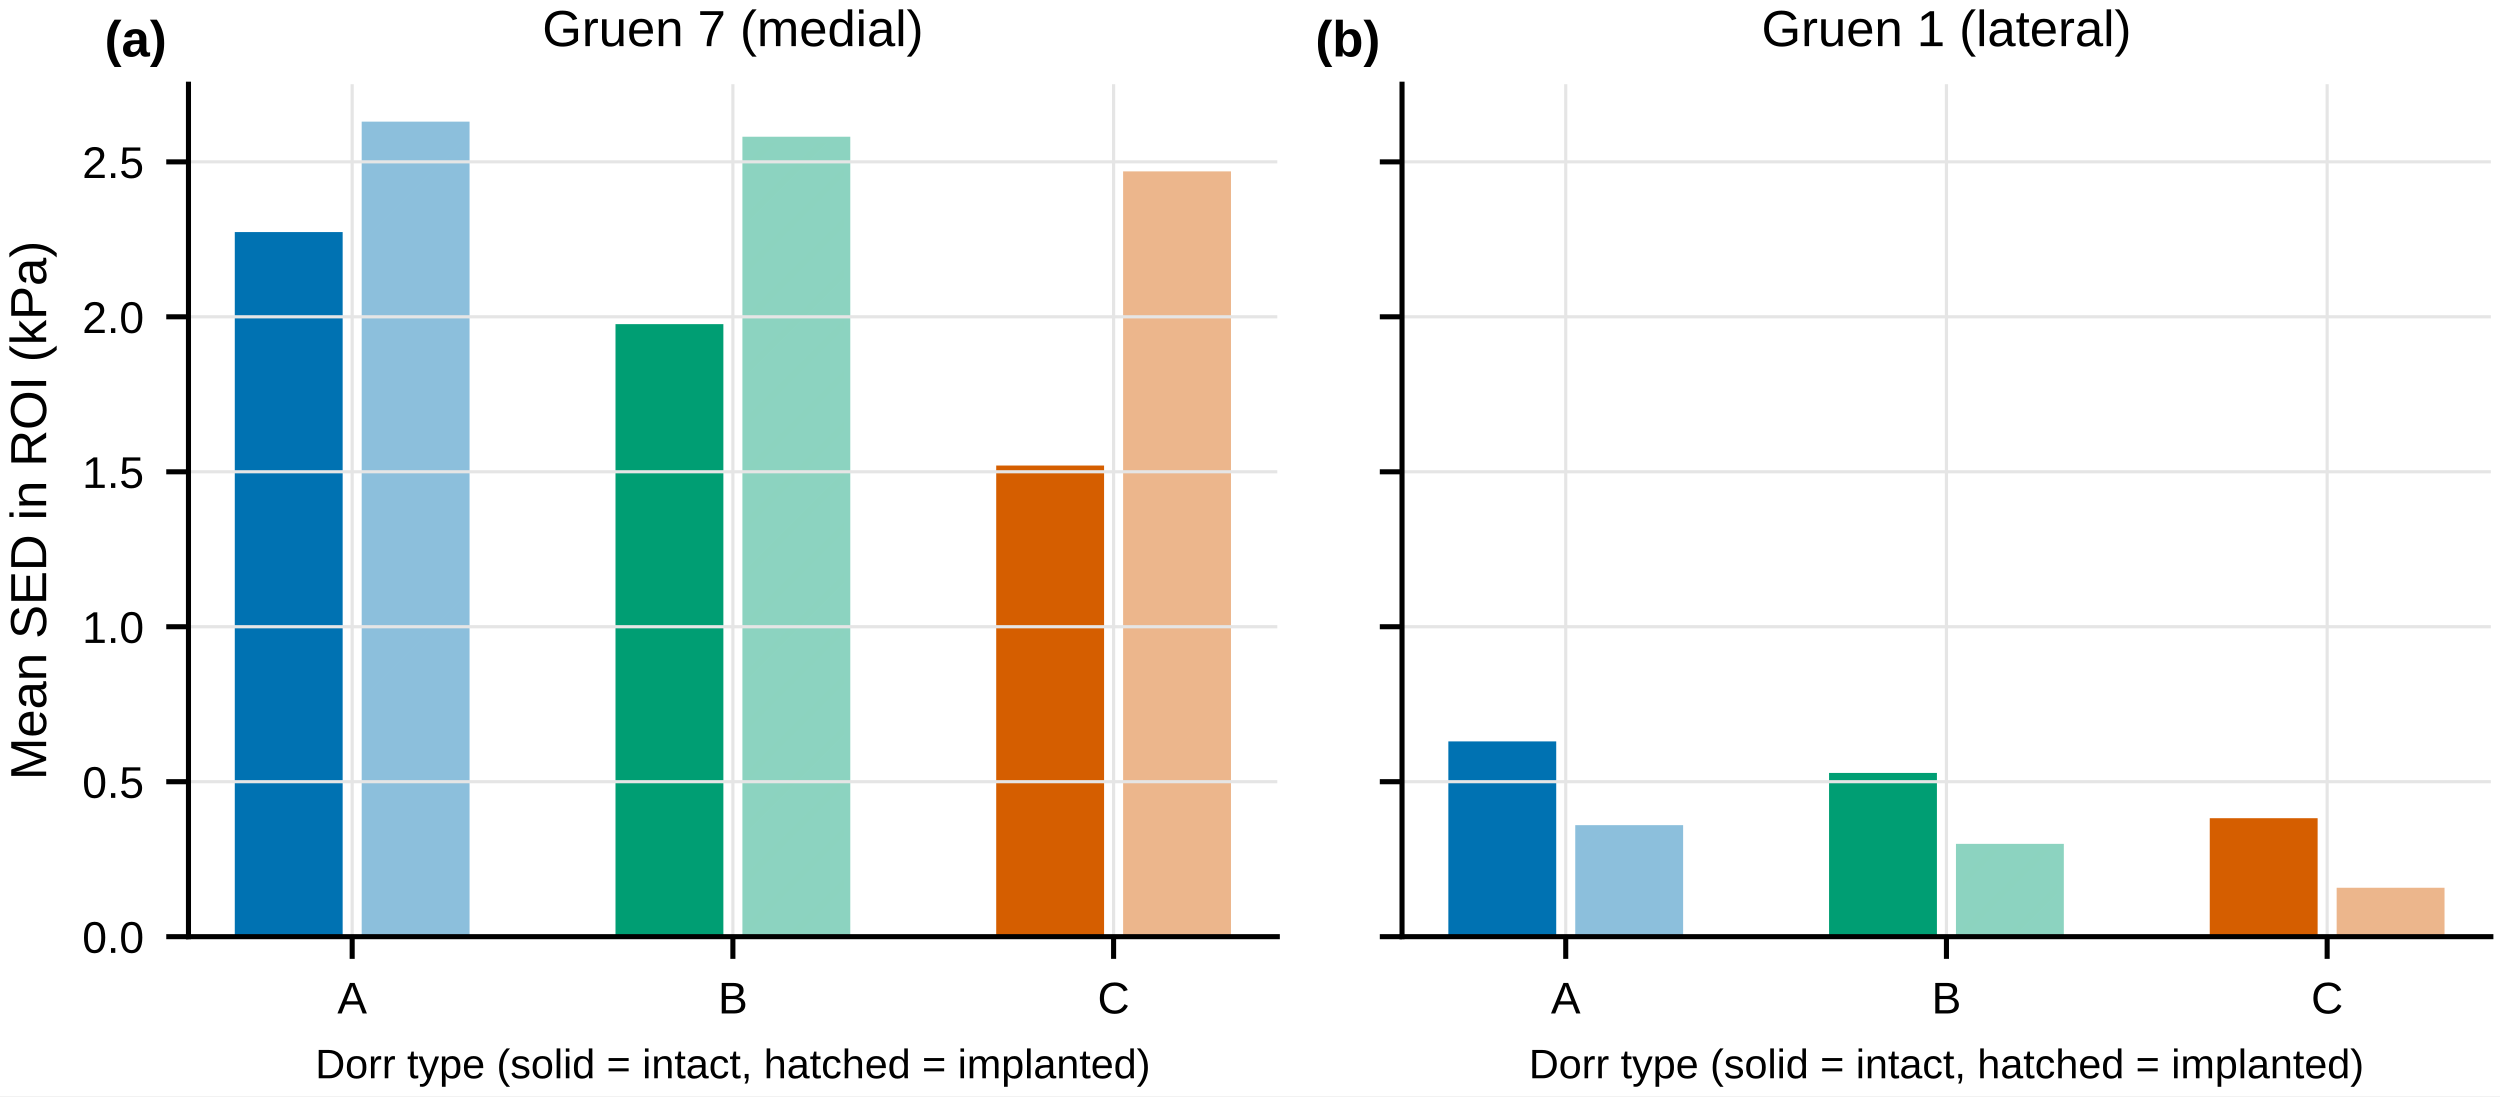
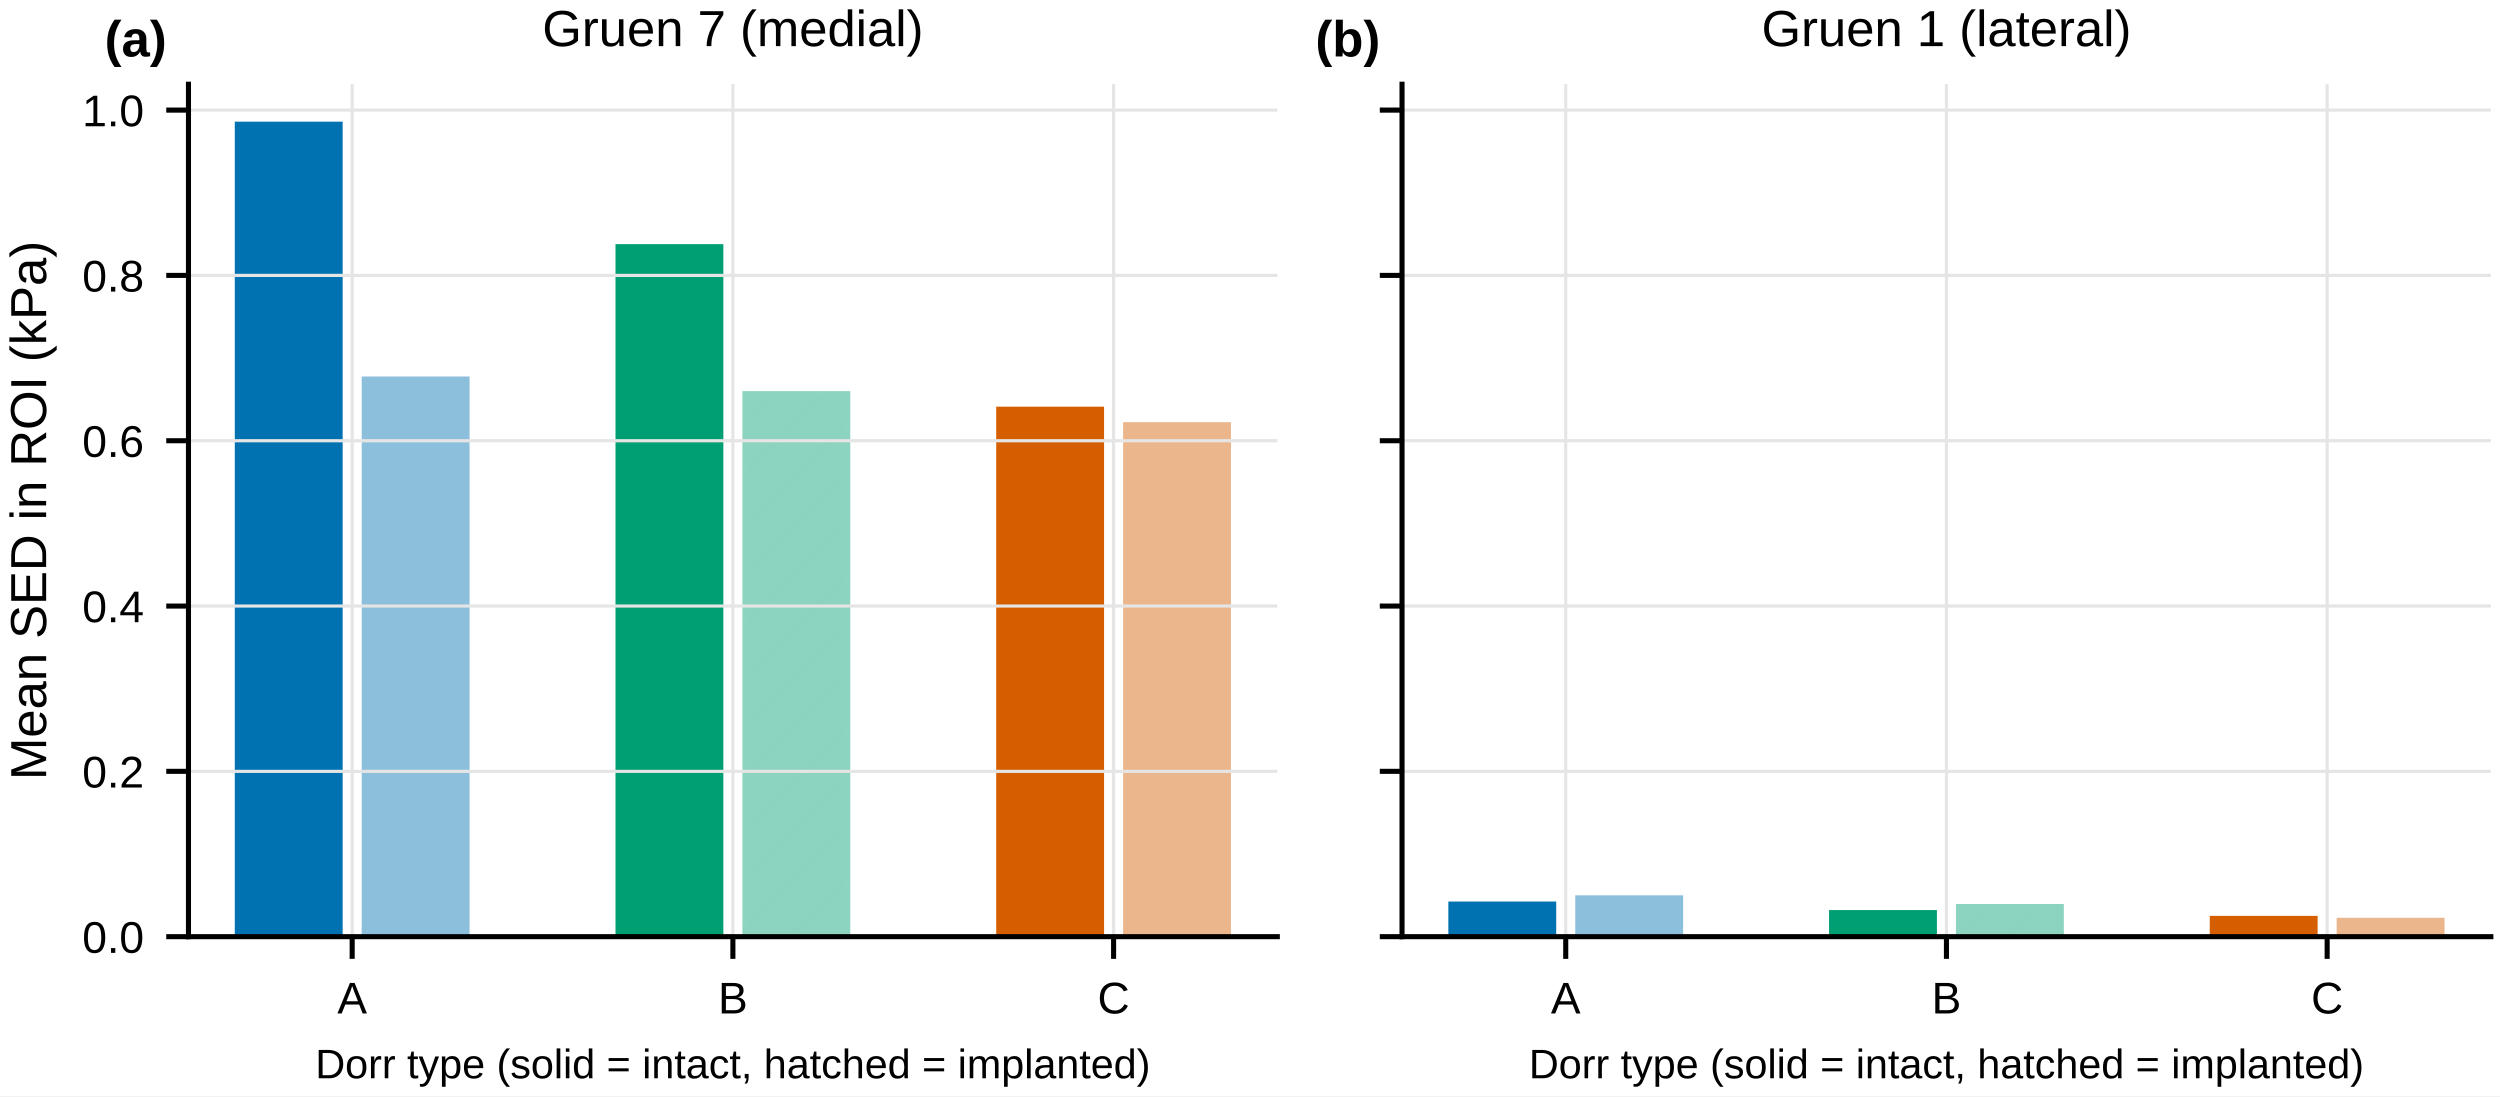
<svg xmlns="http://www.w3.org/2000/svg" xmlns:xlink="http://www.w3.org/1999/xlink" width="393.73pt" height="172.628pt" viewBox="0 0 393.73 172.628" version="1.1">
  <defs>
    <style type="text/css">*{stroke-linejoin: round; stroke-linecap: butt}</style>
  </defs>
  <g id="figure_1">
    <g id="patch_1">
      <path d="M 0 172.628  L 393.73 172.628  L 393.73 0  L 0 0  z " style="fill: #ffffff" />
    </g>
    <g id="axes_1">
      <g id="patch_2">
        <path d="M 29.683 147.518  L 201.164 147.518  L 201.164 13.264  L 29.683 13.264  z " style="fill: #ffffff" />
      </g>
      <g id="patch_3">
-         <path d="M 37.477 147.518  L 53.466 147.518  L 53.466 37.05  L 37.477 37.05  z " clip-path="url(#pd0b223d98a)" style="fill: #0072b2; stroke: #0072b2; stroke-linejoin: miter" />
+         <path d="M 37.477 147.518  L 53.466 147.518  L 53.466 19.657  L 37.477 19.657  z " clip-path="url(#pd0b223d98a)" style="fill: #0072b2; stroke: #0072b2; stroke-linejoin: miter" />
      </g>
      <g id="patch_4">
-         <path d="M 57.463 147.518  L 73.452 147.518  L 73.452 19.657  L 57.463 19.657  z " clip-path="url(#pd0b223d98a)" style="fill: url(#h0697a1b4c3); opacity: 0.45; stroke: #0072b2; stroke-linejoin: miter" />
+         <path d="M 57.463 147.518  L 73.452 147.518  L 73.452 59.797  L 57.463 59.797  z " clip-path="url(#pd0b223d98a)" style="fill: url(#h0697a1b4c3); opacity: 0.45; stroke: #0072b2; stroke-linejoin: miter" />
      </g>
      <g id="patch_5">
-         <path d="M 97.436 147.518  L 113.425 147.518  L 113.425 51.546  L 97.436 51.546  z " clip-path="url(#pd0b223d98a)" style="fill: #009e73; stroke: #009e73; stroke-linejoin: miter" />
+         <path d="M 97.436 147.518  L 113.425 147.518  L 113.425 38.944  L 97.436 38.944  z " clip-path="url(#pd0b223d98a)" style="fill: #009e73; stroke: #009e73; stroke-linejoin: miter" />
      </g>
      <g id="patch_6">
-         <path d="M 117.422 147.518  L 133.411 147.518  L 133.411 22.034  L 117.422 22.034  z " clip-path="url(#pd0b223d98a)" style="fill: url(#h8cd985ecf9); opacity: 0.45; stroke: #009e73; stroke-linejoin: miter" />
+         <path d="M 117.422 147.518  L 133.411 147.518  L 133.411 62.099  L 117.422 62.099  z " clip-path="url(#pd0b223d98a)" style="fill: url(#h8cd985ecf9); opacity: 0.45; stroke: #009e73; stroke-linejoin: miter" />
      </g>
      <g id="patch_7">
-         <path d="M 157.394 147.518  L 173.383 147.518  L 173.383 73.823  L 157.394 73.823  z " clip-path="url(#pd0b223d98a)" style="fill: #d55e00; stroke: #d55e00; stroke-linejoin: miter" />
+         <path d="M 157.394 147.518  L 173.383 147.518  L 173.383 64.543  L 157.394 64.543  z " clip-path="url(#pd0b223d98a)" style="fill: #d55e00; stroke: #d55e00; stroke-linejoin: miter" />
      </g>
      <g id="patch_8">
-         <path d="M 177.381 147.518  L 193.37 147.518  L 193.37 27.491  L 177.381 27.491  z " clip-path="url(#pd0b223d98a)" style="fill: url(#h6877f504c9); opacity: 0.45; stroke: #d55e00; stroke-linejoin: miter" />
+         <path d="M 177.381 147.518  L 193.37 147.518  L 193.37 66.989  L 177.381 66.989  z " clip-path="url(#pd0b223d98a)" style="fill: url(#h6877f504c9); opacity: 0.45; stroke: #d55e00; stroke-linejoin: miter" />
      </g>
      <g id="matplotlib.axis_1">
        <g id="xtick_1">
          <g id="line2d_1">
            <path d="M 55.465 147.518  L 55.465 13.264  " clip-path="url(#pd0b223d98a)" style="fill: none; stroke: #e5e5e5; stroke-width: 0.5; stroke-linecap: square" />
          </g>
          <g id="line2d_2">
            <defs>
              <path id="m14c81a25db" d="M 0 0  L 0 3.5  " style="stroke: #000000; stroke-width: 0.8" />
            </defs>
            <g>
              <use xlink:href="#m14c81a25db" x="55.465" y="147.518" style="stroke: #000000; stroke-width: 0.8" />
            </g>
          </g>
          <g id="text_1">
            <text style="font-size: 7px; font-family: 'Arial', 'Microsoft YaHei', 'DejaVu Sans'; text-anchor: middle" x="55.465" y="159.614" transform="rotate(-0 55.46473 159.6142)">A</text>
          </g>
        </g>
        <g id="xtick_2">
          <g id="line2d_3">
            <path d="M 115.423 147.518  L 115.423 13.264  " clip-path="url(#pd0b223d98a)" style="fill: none; stroke: #e5e5e5; stroke-width: 0.5; stroke-linecap: square" />
          </g>
          <g id="line2d_4">
            <g>
              <use xlink:href="#m14c81a25db" x="115.423" y="147.518" style="stroke: #000000; stroke-width: 0.8" />
            </g>
          </g>
          <g id="text_2">
            <text style="font-size: 7px; font-family: 'Arial', 'Microsoft YaHei', 'DejaVu Sans'; text-anchor: middle" x="115.423" y="159.614" transform="rotate(-0 115.4234 159.6142)">B</text>
          </g>
        </g>
        <g id="xtick_3">
          <g id="line2d_5">
            <path d="M 175.382 147.518  L 175.382 13.264  " clip-path="url(#pd0b223d98a)" style="fill: none; stroke: #e5e5e5; stroke-width: 0.5; stroke-linecap: square" />
          </g>
          <g id="line2d_6">
            <g>
              <use xlink:href="#m14c81a25db" x="175.382" y="147.518" style="stroke: #000000; stroke-width: 0.8" />
            </g>
          </g>
          <g id="text_3">
            <text style="font-size: 7px; font-family: 'Arial', 'Microsoft YaHei', 'DejaVu Sans'; text-anchor: middle" x="175.382" y="159.614" transform="rotate(-0 175.3821 159.6142)">C</text>
          </g>
        </g>
        <g id="text_4">
          <text style="font-size: 6.5px; font-family: 'Arial', 'Microsoft YaHei', 'DejaVu Sans'; text-anchor: middle" x="115.423" y="169.82" transform="rotate(-0 115.4234 169.8195)">Dorr type (solid = intact, hatched = implanted)</text>
        </g>
      </g>
      <g id="matplotlib.axis_2">
        <g id="ytick_1">
          <g id="line2d_7">
            <path d="M 29.683 147.518  L 201.164 147.518  " clip-path="url(#pd0b223d98a)" style="fill: none; stroke: #e5e5e5; stroke-width: 0.5; stroke-linecap: square" />
          </g>
          <g id="line2d_8">
            <defs>
              <path id="m9e586e1474" d="M 0 0  L -3.5 0  " style="stroke: #000000; stroke-width: 0.8" />
            </defs>
            <g>
              <use xlink:href="#m9e586e1474" x="29.683" y="147.518" style="stroke: #000000; stroke-width: 0.8" />
            </g>
          </g>
          <g id="text_5">
            <text style="font-size: 7px; font-family: 'Arial', 'Microsoft YaHei', 'DejaVu Sans'; text-anchor: end" x="22.683" y="150.066" transform="rotate(-0 22.6825 150.0661)">0.0</text>
          </g>
        </g>
        <g id="ytick_2">
          <g id="line2d_9">
-             <path d="M 29.683 123.112  L 201.164 123.112  " clip-path="url(#pd0b223d98a)" style="fill: none; stroke: #e5e5e5; stroke-width: 0.5; stroke-linecap: square" />
+             <path d="M 29.683 121.483  L 201.164 121.483  " clip-path="url(#pd0b223d98a)" style="fill: none; stroke: #e5e5e5; stroke-width: 0.5; stroke-linecap: square" />
          </g>
          <g id="line2d_10">
            <g>
-               <use xlink:href="#m9e586e1474" x="29.683" y="123.112" style="stroke: #000000; stroke-width: 0.8" />
+               <use xlink:href="#m9e586e1474" x="29.683" y="121.483" style="stroke: #000000; stroke-width: 0.8" />
            </g>
          </g>
          <g id="text_6">
-             <text style="font-size: 7px; font-family: 'Arial', 'Microsoft YaHei', 'DejaVu Sans'; text-anchor: end" x="22.683" y="125.66" transform="rotate(-0 22.6825 125.6603)">0.5</text>
+             <text style="font-size: 7px; font-family: 'Arial', 'Microsoft YaHei', 'DejaVu Sans'; text-anchor: end" x="22.683" y="124.031" transform="rotate(-0 22.6825 124.0307)">0.2</text>
          </g>
        </g>
        <g id="ytick_3">
          <g id="line2d_11">
-             <path d="M 29.683 98.707  L 201.164 98.707  " clip-path="url(#pd0b223d98a)" style="fill: none; stroke: #e5e5e5; stroke-width: 0.5; stroke-linecap: square" />
+             <path d="M 29.683 95.447  L 201.164 95.447  " clip-path="url(#pd0b223d98a)" style="fill: none; stroke: #e5e5e5; stroke-width: 0.5; stroke-linecap: square" />
          </g>
          <g id="line2d_12">
            <g>
-               <use xlink:href="#m9e586e1474" x="29.683" y="98.707" style="stroke: #000000; stroke-width: 0.8" />
+               <use xlink:href="#m9e586e1474" x="29.683" y="95.447" style="stroke: #000000; stroke-width: 0.8" />
            </g>
          </g>
          <g id="text_7">
-             <text style="font-size: 7px; font-family: 'Arial', 'Microsoft YaHei', 'DejaVu Sans'; text-anchor: end" x="22.683" y="101.255" transform="rotate(-0 22.6825 101.2546)">1.0</text>
+             <text style="font-size: 7px; font-family: 'Arial', 'Microsoft YaHei', 'DejaVu Sans'; text-anchor: end" x="22.683" y="97.995" transform="rotate(-0 22.6825 97.99532)">0.4</text>
          </g>
        </g>
        <g id="ytick_4">
          <g id="line2d_13">
-             <path d="M 29.683 74.301  L 201.164 74.301  " clip-path="url(#pd0b223d98a)" style="fill: none; stroke: #e5e5e5; stroke-width: 0.5; stroke-linecap: square" />
+             <path d="M 29.683 69.412  L 201.164 69.412  " clip-path="url(#pd0b223d98a)" style="fill: none; stroke: #e5e5e5; stroke-width: 0.5; stroke-linecap: square" />
          </g>
          <g id="line2d_14">
            <g>
-               <use xlink:href="#m9e586e1474" x="29.683" y="74.301" style="stroke: #000000; stroke-width: 0.8" />
+               <use xlink:href="#m9e586e1474" x="29.683" y="69.412" style="stroke: #000000; stroke-width: 0.8" />
            </g>
          </g>
          <g id="text_8">
-             <text style="font-size: 7px; font-family: 'Arial', 'Microsoft YaHei', 'DejaVu Sans'; text-anchor: end" x="22.683" y="76.849" transform="rotate(-0 22.6825 76.84885)">1.5</text>
+             <text style="font-size: 7px; font-family: 'Arial', 'Microsoft YaHei', 'DejaVu Sans'; text-anchor: end" x="22.683" y="71.96" transform="rotate(-0 22.6825 71.95994)">0.6</text>
          </g>
        </g>
        <g id="ytick_5">
          <g id="line2d_15">
-             <path d="M 29.683 49.895  L 201.164 49.895  " clip-path="url(#pd0b223d98a)" style="fill: none; stroke: #e5e5e5; stroke-width: 0.5; stroke-linecap: square" />
+             <path d="M 29.683 43.376  L 201.164 43.376  " clip-path="url(#pd0b223d98a)" style="fill: none; stroke: #e5e5e5; stroke-width: 0.5; stroke-linecap: square" />
          </g>
          <g id="line2d_16">
            <g>
-               <use xlink:href="#m9e586e1474" x="29.683" y="49.895" style="stroke: #000000; stroke-width: 0.8" />
+               <use xlink:href="#m9e586e1474" x="29.683" y="43.376" style="stroke: #000000; stroke-width: 0.8" />
            </g>
          </g>
          <g id="text_9">
-             <text style="font-size: 7px; font-family: 'Arial', 'Microsoft YaHei', 'DejaVu Sans'; text-anchor: end" x="22.683" y="52.443" transform="rotate(-0 22.6825 52.44311)">2.0</text>
+             <text style="font-size: 7px; font-family: 'Arial', 'Microsoft YaHei', 'DejaVu Sans'; text-anchor: end" x="22.683" y="45.925" transform="rotate(-0 22.6825 45.92456)">0.8</text>
          </g>
        </g>
        <g id="ytick_6">
          <g id="line2d_17">
-             <path d="M 29.683 25.489  L 201.164 25.489  " clip-path="url(#pd0b223d98a)" style="fill: none; stroke: #e5e5e5; stroke-width: 0.5; stroke-linecap: square" />
+             <path d="M 29.683 17.341  L 201.164 17.341  " clip-path="url(#pd0b223d98a)" style="fill: none; stroke: #e5e5e5; stroke-width: 0.5; stroke-linecap: square" />
          </g>
          <g id="line2d_18">
            <g>
-               <use xlink:href="#m9e586e1474" x="29.683" y="25.489" style="stroke: #000000; stroke-width: 0.8" />
+               <use xlink:href="#m9e586e1474" x="29.683" y="17.341" style="stroke: #000000; stroke-width: 0.8" />
            </g>
          </g>
          <g id="text_10">
-             <text style="font-size: 7px; font-family: 'Arial', 'Microsoft YaHei', 'DejaVu Sans'; text-anchor: end" x="22.683" y="28.037" transform="rotate(-0 22.6825 28.03736)">2.5</text>
+             <text style="font-size: 7px; font-family: 'Arial', 'Microsoft YaHei', 'DejaVu Sans'; text-anchor: end" x="22.683" y="19.889" transform="rotate(-0 22.6825 19.88918)">1.0</text>
          </g>
        </g>
        <g id="text_11">
          <text style="font-size: 8px; font-family: 'Arial', 'Microsoft YaHei', 'DejaVu Sans'; text-anchor: middle" x="7.269" y="80.391" transform="rotate(-90 7.26875 80.3911)">Mean SED in ROI (kPa)</text>
        </g>
      </g>
      <g id="patch_9">
        <path d="M 29.683 147.518  L 29.683 13.264  " style="fill: none; stroke: #000000; stroke-width: 0.8; stroke-linejoin: miter; stroke-linecap: square" />
      </g>
      <g id="patch_10">
        <path d="M 29.683 147.518  L 201.164 147.518  " style="fill: none; stroke: #000000; stroke-width: 0.8; stroke-linejoin: miter; stroke-linecap: square" />
      </g>
      <g id="text_12">
        <text style="font-weight: 700; font-size: 8px; font-family: 'Arial', 'Microsoft YaHei', 'DejaVu Sans'; text-anchor: end" x="26.253" y="8.895" transform="rotate(-0 26.25286 8.895393)">(a)</text>
      </g>
      <g id="text_13">
        <text style="font-size: 8px; font-family: 'Arial', 'Microsoft YaHei', 'DejaVu Sans'; text-anchor: middle" x="115.423" y="7.264" transform="rotate(-0 115.4234 7.264219)">Gruen 7 (medial)</text>
      </g>
    </g>
    <g id="axes_2">
      <g id="patch_11">
        <path d="M 220.808 147.518  L 392.29 147.518  L 392.29 13.264  L 220.808 13.264  z " style="fill: #ffffff" />
      </g>
      <g id="patch_12">
-         <path d="M 228.603 147.518  L 244.592 147.518  L 244.592 117.269  L 228.603 117.269  z " clip-path="url(#p7b9efbc904)" style="fill: #0072b2; stroke: #0072b2; stroke-linejoin: miter" />
+         <path d="M 228.603 147.518  L 244.592 147.518  L 244.592 142.481  L 228.603 142.481  z " clip-path="url(#p7b9efbc904)" style="fill: #0072b2; stroke: #0072b2; stroke-linejoin: miter" />
      </g>
      <g id="patch_13">
-         <path d="M 248.589 147.518  L 264.578 147.518  L 264.578 130.455  L 248.589 130.455  z " clip-path="url(#p7b9efbc904)" style="fill: url(#h0697a1b4c3); opacity: 0.45; stroke: #0072b2; stroke-linejoin: miter" />
+         <path d="M 248.589 147.518  L 264.578 147.518  L 264.578 141.504  L 248.589 141.504  z " clip-path="url(#p7b9efbc904)" style="fill: url(#h0697a1b4c3); opacity: 0.45; stroke: #0072b2; stroke-linejoin: miter" />
      </g>
      <g id="patch_14">
-         <path d="M 288.561 147.518  L 304.55 147.518  L 304.55 122.231  L 288.561 122.231  z " clip-path="url(#p7b9efbc904)" style="fill: #009e73; stroke: #009e73; stroke-linejoin: miter" />
+         <path d="M 288.561 147.518  L 304.55 147.518  L 304.55 143.828  L 288.561 143.828  z " clip-path="url(#p7b9efbc904)" style="fill: #009e73; stroke: #009e73; stroke-linejoin: miter" />
      </g>
      <g id="patch_15">
-         <path d="M 308.548 147.518  L 324.537 147.518  L 324.537 133.402  L 308.548 133.402  z " clip-path="url(#p7b9efbc904)" style="fill: url(#h8cd985ecf9); opacity: 0.45; stroke: #009e73; stroke-linejoin: miter" />
+         <path d="M 308.548 147.518  L 324.537 147.518  L 324.537 142.873  L 308.548 142.873  z " clip-path="url(#p7b9efbc904)" style="fill: url(#h8cd985ecf9); opacity: 0.45; stroke: #009e73; stroke-linejoin: miter" />
      </g>
      <g id="patch_16">
-         <path d="M 348.52 147.518  L 364.509 147.518  L 364.509 129.365  L 348.52 129.365  z " clip-path="url(#p7b9efbc904)" style="fill: #d55e00; stroke: #d55e00; stroke-linejoin: miter" />
+         <path d="M 348.52 147.518  L 364.509 147.518  L 364.509 144.744  L 348.52 144.744  z " clip-path="url(#p7b9efbc904)" style="fill: #d55e00; stroke: #d55e00; stroke-linejoin: miter" />
      </g>
      <g id="patch_17">
-         <path d="M 368.506 147.518  L 384.495 147.518  L 384.495 140.314  L 368.506 140.314  z " clip-path="url(#p7b9efbc904)" style="fill: url(#h6877f504c9); opacity: 0.45; stroke: #d55e00; stroke-linejoin: miter" />
+         <path d="M 368.506 147.518  L 384.495 147.518  L 384.495 145.047  L 368.506 145.047  z " clip-path="url(#p7b9efbc904)" style="fill: url(#h6877f504c9); opacity: 0.45; stroke: #d55e00; stroke-linejoin: miter" />
      </g>
      <g id="matplotlib.axis_3">
        <g id="xtick_4">
          <g id="line2d_19">
            <path d="M 246.59 147.518  L 246.59 13.264  " clip-path="url(#p7b9efbc904)" style="fill: none; stroke: #e5e5e5; stroke-width: 0.5; stroke-linecap: square" />
          </g>
          <g id="line2d_20">
            <g>
              <use xlink:href="#m14c81a25db" x="246.59" y="147.518" style="stroke: #000000; stroke-width: 0.8" />
            </g>
          </g>
          <g id="text_14">
            <text style="font-size: 7px; font-family: 'Arial', 'Microsoft YaHei', 'DejaVu Sans'; text-anchor: middle" x="246.59" y="159.614" transform="rotate(-0 246.5904 159.6142)">A</text>
          </g>
        </g>
        <g id="xtick_5">
          <g id="line2d_21">
            <path d="M 306.549 147.518  L 306.549 13.264  " clip-path="url(#p7b9efbc904)" style="fill: none; stroke: #e5e5e5; stroke-width: 0.5; stroke-linecap: square" />
          </g>
          <g id="line2d_22">
            <g>
              <use xlink:href="#m14c81a25db" x="306.549" y="147.518" style="stroke: #000000; stroke-width: 0.8" />
            </g>
          </g>
          <g id="text_15">
            <text style="font-size: 7px; font-family: 'Arial', 'Microsoft YaHei', 'DejaVu Sans'; text-anchor: middle" x="306.549" y="159.614" transform="rotate(-0 306.549 159.6142)">B</text>
          </g>
        </g>
        <g id="xtick_6">
          <g id="line2d_23">
            <path d="M 366.508 147.518  L 366.508 13.264  " clip-path="url(#p7b9efbc904)" style="fill: none; stroke: #e5e5e5; stroke-width: 0.5; stroke-linecap: square" />
          </g>
          <g id="line2d_24">
            <g>
              <use xlink:href="#m14c81a25db" x="366.508" y="147.518" style="stroke: #000000; stroke-width: 0.8" />
            </g>
          </g>
          <g id="text_16">
            <text style="font-size: 7px; font-family: 'Arial', 'Microsoft YaHei', 'DejaVu Sans'; text-anchor: middle" x="366.508" y="159.614" transform="rotate(-0 366.5077 159.6142)">C</text>
          </g>
        </g>
        <g id="text_17">
          <text style="font-size: 6.5px; font-family: 'Arial', 'Microsoft YaHei', 'DejaVu Sans'; text-anchor: middle" x="306.549" y="169.82" transform="rotate(-0 306.549 169.8195)">Dorr type (solid = intact, hatched = implanted)</text>
        </g>
      </g>
      <g id="matplotlib.axis_4">
        <g id="ytick_7">
          <g id="line2d_25">
            <path d="M 220.808 147.518  L 392.29 147.518  " clip-path="url(#p7b9efbc904)" style="fill: none; stroke: #e5e5e5; stroke-width: 0.5; stroke-linecap: square" />
          </g>
          <g id="line2d_26">
            <g>
              <use xlink:href="#m9e586e1474" x="220.808" y="147.518" style="stroke: #000000; stroke-width: 0.8" />
            </g>
          </g>
        </g>
        <g id="ytick_8">
          <g id="line2d_27">
-             <path d="M 220.808 123.112  L 392.29 123.112  " clip-path="url(#p7b9efbc904)" style="fill: none; stroke: #e5e5e5; stroke-width: 0.5; stroke-linecap: square" />
+             <path d="M 220.808 121.483  L 392.29 121.483  " clip-path="url(#p7b9efbc904)" style="fill: none; stroke: #e5e5e5; stroke-width: 0.5; stroke-linecap: square" />
          </g>
          <g id="line2d_28">
            <g>
-               <use xlink:href="#m9e586e1474" x="220.808" y="123.112" style="stroke: #000000; stroke-width: 0.8" />
+               <use xlink:href="#m9e586e1474" x="220.808" y="121.483" style="stroke: #000000; stroke-width: 0.8" />
            </g>
          </g>
        </g>
        <g id="ytick_9">
          <g id="line2d_29">
-             <path d="M 220.808 98.707  L 392.29 98.707  " clip-path="url(#p7b9efbc904)" style="fill: none; stroke: #e5e5e5; stroke-width: 0.5; stroke-linecap: square" />
+             <path d="M 220.808 95.447  L 392.29 95.447  " clip-path="url(#p7b9efbc904)" style="fill: none; stroke: #e5e5e5; stroke-width: 0.5; stroke-linecap: square" />
          </g>
          <g id="line2d_30">
            <g>
-               <use xlink:href="#m9e586e1474" x="220.808" y="98.707" style="stroke: #000000; stroke-width: 0.8" />
+               <use xlink:href="#m9e586e1474" x="220.808" y="95.447" style="stroke: #000000; stroke-width: 0.8" />
            </g>
          </g>
        </g>
        <g id="ytick_10">
          <g id="line2d_31">
-             <path d="M 220.808 74.301  L 392.29 74.301  " clip-path="url(#p7b9efbc904)" style="fill: none; stroke: #e5e5e5; stroke-width: 0.5; stroke-linecap: square" />
+             <path d="M 220.808 69.412  L 392.29 69.412  " clip-path="url(#p7b9efbc904)" style="fill: none; stroke: #e5e5e5; stroke-width: 0.5; stroke-linecap: square" />
          </g>
          <g id="line2d_32">
            <g>
-               <use xlink:href="#m9e586e1474" x="220.808" y="74.301" style="stroke: #000000; stroke-width: 0.8" />
+               <use xlink:href="#m9e586e1474" x="220.808" y="69.412" style="stroke: #000000; stroke-width: 0.8" />
            </g>
          </g>
        </g>
        <g id="ytick_11">
          <g id="line2d_33">
-             <path d="M 220.808 49.895  L 392.29 49.895  " clip-path="url(#p7b9efbc904)" style="fill: none; stroke: #e5e5e5; stroke-width: 0.5; stroke-linecap: square" />
+             <path d="M 220.808 43.376  L 392.29 43.376  " clip-path="url(#p7b9efbc904)" style="fill: none; stroke: #e5e5e5; stroke-width: 0.5; stroke-linecap: square" />
          </g>
          <g id="line2d_34">
            <g>
-               <use xlink:href="#m9e586e1474" x="220.808" y="49.895" style="stroke: #000000; stroke-width: 0.8" />
+               <use xlink:href="#m9e586e1474" x="220.808" y="43.376" style="stroke: #000000; stroke-width: 0.8" />
            </g>
          </g>
        </g>
        <g id="ytick_12">
          <g id="line2d_35">
-             <path d="M 220.808 25.489  L 392.29 25.489  " clip-path="url(#p7b9efbc904)" style="fill: none; stroke: #e5e5e5; stroke-width: 0.5; stroke-linecap: square" />
+             <path d="M 220.808 17.341  L 392.29 17.341  " clip-path="url(#p7b9efbc904)" style="fill: none; stroke: #e5e5e5; stroke-width: 0.5; stroke-linecap: square" />
          </g>
          <g id="line2d_36">
            <g>
-               <use xlink:href="#m9e586e1474" x="220.808" y="25.489" style="stroke: #000000; stroke-width: 0.8" />
+               <use xlink:href="#m9e586e1474" x="220.808" y="17.341" style="stroke: #000000; stroke-width: 0.8" />
            </g>
          </g>
        </g>
      </g>
      <g id="patch_18">
        <path d="M 220.808 147.518  L 220.808 13.264  " style="fill: none; stroke: #000000; stroke-width: 0.8; stroke-linejoin: miter; stroke-linecap: square" />
      </g>
      <g id="patch_19">
        <path d="M 220.808 147.518  L 392.29 147.518  " style="fill: none; stroke: #000000; stroke-width: 0.8; stroke-linejoin: miter; stroke-linecap: square" />
      </g>
      <g id="text_18">
        <text style="font-weight: 700; font-size: 8px; font-family: 'Arial', 'Microsoft YaHei', 'DejaVu Sans'; text-anchor: end" x="217.378" y="8.895" transform="rotate(-0 217.3785 8.895393)">(b)</text>
      </g>
      <g id="text_19">
        <text style="font-size: 8px; font-family: 'Arial', 'Microsoft YaHei', 'DejaVu Sans'; text-anchor: middle" x="306.549" y="7.264" transform="rotate(-0 306.549 7.264219)">Gruen 1 (lateral)</text>
      </g>
    </g>
  </g>
  <defs>
    <clipPath id="pd0b223d98a">
      <rect x="29.683" y="13.264" width="171.482" height="134.254" />
    </clipPath>
    <clipPath id="p7b9efbc904">
      <rect x="220.808" y="13.264" width="171.482" height="134.254" />
    </clipPath>
  </defs>
  <defs>
    <pattern id="h0697a1b4c3" patternUnits="userSpaceOnUse" x="0" y="0" width="72" height="72">
      <rect x="0" y="0" width="73" height="73" fill="#0072b2" />
      <path d="M -36 36  L 36 -36  M -32 40  L 40 -32  M -28 44  L 44 -28  M -24 48  L 48 -24  M -20 52  L 52 -20  M -16 56  L 56 -16  M -12 60  L 60 -12  M -8 64  L 64 -8  M -4 68  L 68 -4  M 0 72  L 72 0  M 4 76  L 76 4  M 8 80  L 80 8  M 12 84  L 84 12  M 16 88  L 88 16  M 20 92  L 92 20  M 24 96  L 96 24  M 28 100  L 100 28  M 32 104  L 104 32  M 36 108  L 108 36  " style="fill: #0072b2; stroke: #0072b2; stroke-width: 1.0; stroke-linecap: butt; stroke-linejoin: miter; stroke-opacity: 0.45" />
    </pattern>
    <pattern id="h8cd985ecf9" patternUnits="userSpaceOnUse" x="0" y="0" width="72" height="72">
      <rect x="0" y="0" width="73" height="73" fill="#009e73" />
      <path d="M -36 36  L 36 -36  M -32 40  L 40 -32  M -28 44  L 44 -28  M -24 48  L 48 -24  M -20 52  L 52 -20  M -16 56  L 56 -16  M -12 60  L 60 -12  M -8 64  L 64 -8  M -4 68  L 68 -4  M 0 72  L 72 0  M 4 76  L 76 4  M 8 80  L 80 8  M 12 84  L 84 12  M 16 88  L 88 16  M 20 92  L 92 20  M 24 96  L 96 24  M 28 100  L 100 28  M 32 104  L 104 32  M 36 108  L 108 36  " style="fill: #009e73; stroke: #009e73; stroke-width: 1.0; stroke-linecap: butt; stroke-linejoin: miter; stroke-opacity: 0.45" />
    </pattern>
    <pattern id="h6877f504c9" patternUnits="userSpaceOnUse" x="0" y="0" width="72" height="72">
      <rect x="0" y="0" width="73" height="73" fill="#d55e00" />
      <path d="M -36 36  L 36 -36  M -32 40  L 40 -32  M -28 44  L 44 -28  M -24 48  L 48 -24  M -20 52  L 52 -20  M -16 56  L 56 -16  M -12 60  L 60 -12  M -8 64  L 64 -8  M -4 68  L 68 -4  M 0 72  L 72 0  M 4 76  L 76 4  M 8 80  L 80 8  M 12 84  L 84 12  M 16 88  L 88 16  M 20 92  L 92 20  M 24 96  L 96 24  M 28 100  L 100 28  M 32 104  L 104 32  M 36 108  L 108 36  " style="fill: #d55e00; stroke: #d55e00; stroke-width: 1.0; stroke-linecap: butt; stroke-linejoin: miter; stroke-opacity: 0.45" />
    </pattern>
  </defs>
</svg>
